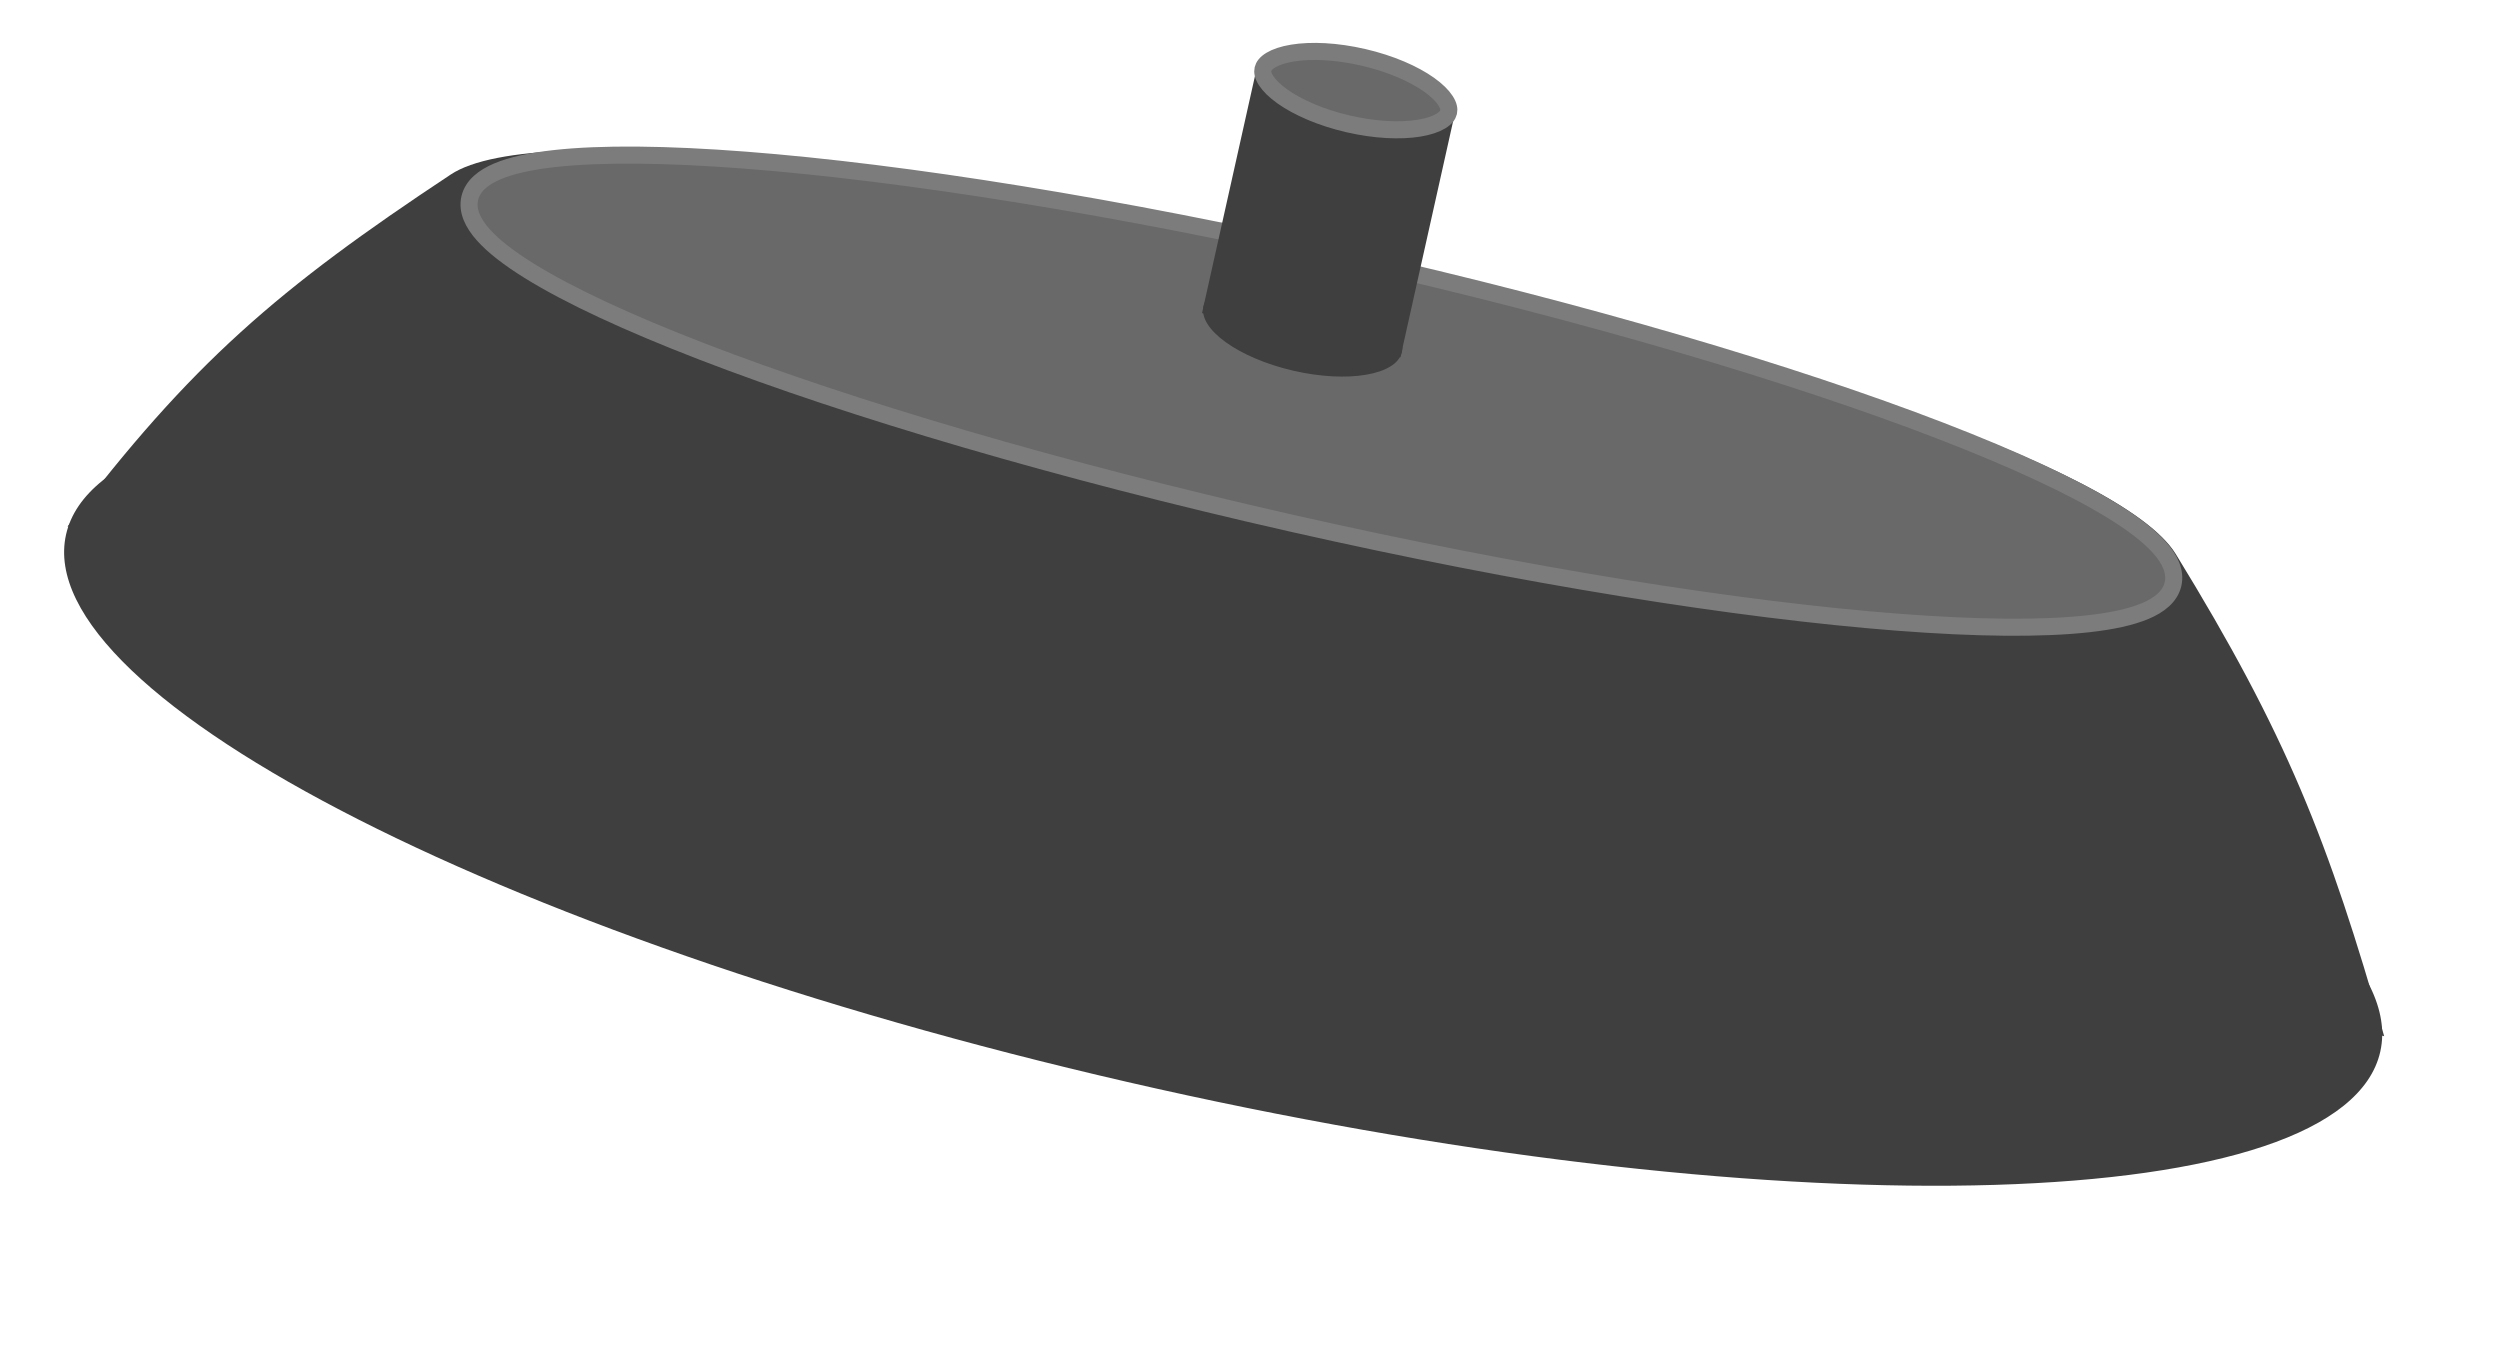
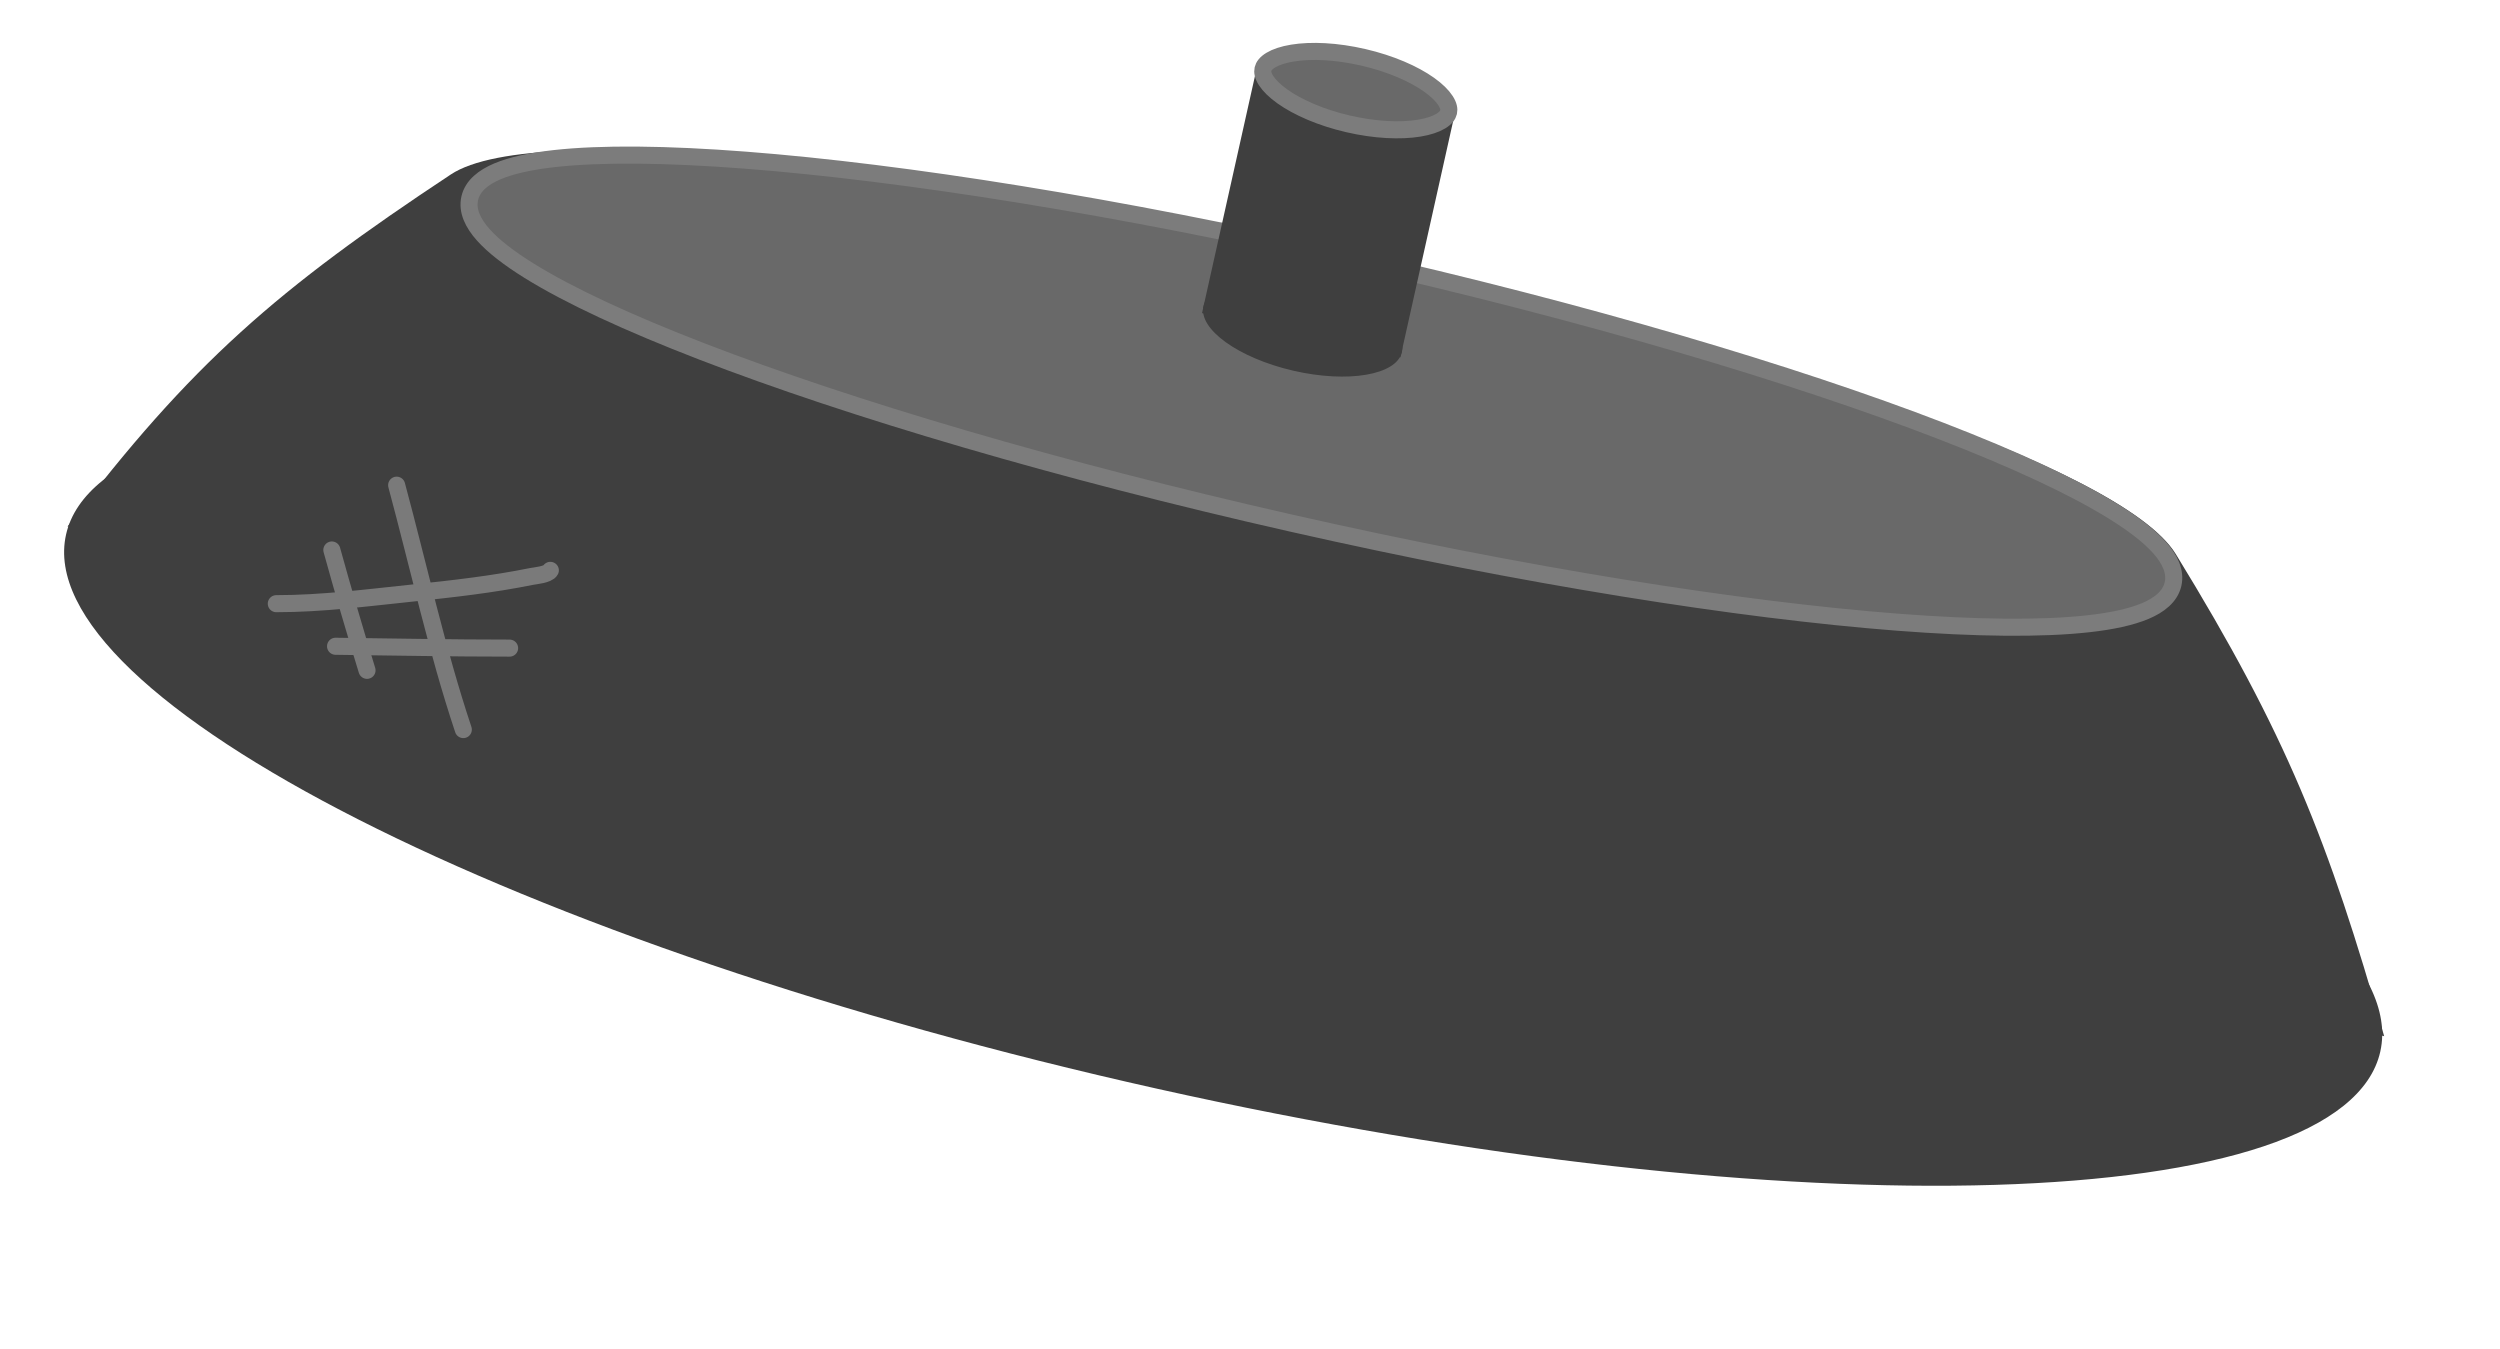
<svg xmlns="http://www.w3.org/2000/svg" width="293" height="158" viewBox="0 0 293 158" fill="none">
  <ellipse cx="143.355" cy="92.953" rx="138.958" ry="35.5" transform="rotate(12.5898 143.355 92.9532)" fill="#3F3F3F" />
  <path d="M279.424 121.441L7.918 61.704C22.409 42.586 32.558 33.861 52.833 20.449C73.108 7.036 242.033 43.809 254.997 64.929C267.962 86.05 272.903 98.537 279.424 121.441Z" fill="#3F3F3F" />
  <path d="M151.364 61.319C178.69 67.506 203.817 71.488 222.359 72.919C231.622 73.634 239.286 73.716 244.772 73.103C247.509 72.798 249.766 72.313 251.426 71.613C253.049 70.928 254.346 69.927 254.682 68.445C255.017 66.963 254.278 65.502 253.108 64.184C251.912 62.837 250.083 61.428 247.745 59.973C243.058 57.057 236.107 53.83 227.439 50.485C210.088 43.789 185.697 36.558 158.371 30.371C131.045 24.184 105.918 20.202 87.376 18.771C78.112 18.056 70.449 17.974 64.962 18.587C62.226 18.892 59.968 19.377 58.309 20.077C56.685 20.762 55.388 21.762 55.053 23.244C54.717 24.726 55.457 26.188 56.627 27.506C57.823 28.852 59.651 30.262 61.989 31.717C66.677 34.633 73.628 37.86 82.296 41.205C99.646 47.901 124.038 55.132 151.364 61.319Z" fill="#696969" stroke="#7C7C7C" stroke-width="2" />
  <ellipse cx="152.676" cy="38.569" rx="11.936" ry="5" transform="rotate(13.0648 152.676 38.5686)" fill="#3F3F3F" />
  <rect x="147.262" y="8.103" width="23.82" height="29.298" transform="rotate(12.5855 147.262 8.10272)" fill="#3F3F3F" />
  <path d="M169.775 13.144C169.699 13.473 169.447 13.84 168.861 14.194C168.271 14.55 167.416 14.843 166.318 15.022C164.126 15.38 161.172 15.254 157.995 14.517C154.817 13.78 152.11 12.591 150.3 11.305C149.393 10.66 148.754 10.021 148.381 9.441C148.011 8.866 147.947 8.425 148.023 8.097C148.099 7.768 148.351 7.401 148.937 7.047C149.527 6.691 150.382 6.398 151.48 6.219C153.672 5.861 156.626 5.987 159.803 6.724C162.98 7.461 165.688 8.649 167.498 9.936C168.405 10.581 169.044 11.22 169.417 11.8C169.787 12.375 169.851 12.816 169.775 13.144Z" fill="#696969" stroke="#7C7C7C" stroke-width="2" />
+   <path d="M38.892 64.458C40.2 69.188 41.569 73.881 43.015 78.563" stroke="#7A7A7A" stroke-width="2" stroke-linecap="round" />
+   <path d="M46.487 56.863C49.047 66.353 51.19 76.179 54.3 85.507" stroke="#7A7A7A" stroke-width="2" stroke-linecap="round" />
+   <path d="M32.382 70.751C37.77 70.751 43.055 70.056 48.416 69.497C53.066 69.013 57.73 68.486 62.316 67.556C62.676 67.484 64.245 67.353 64.499 66.845" stroke="#7A7A7A" stroke-width="2" stroke-linecap="round" />
+   <path d="M39.326 75.742C46.125 75.826 52.925 75.959 59.725 75.959" stroke="#7A7A7A" stroke-width="2" stroke-linecap="round" />
</svg>
